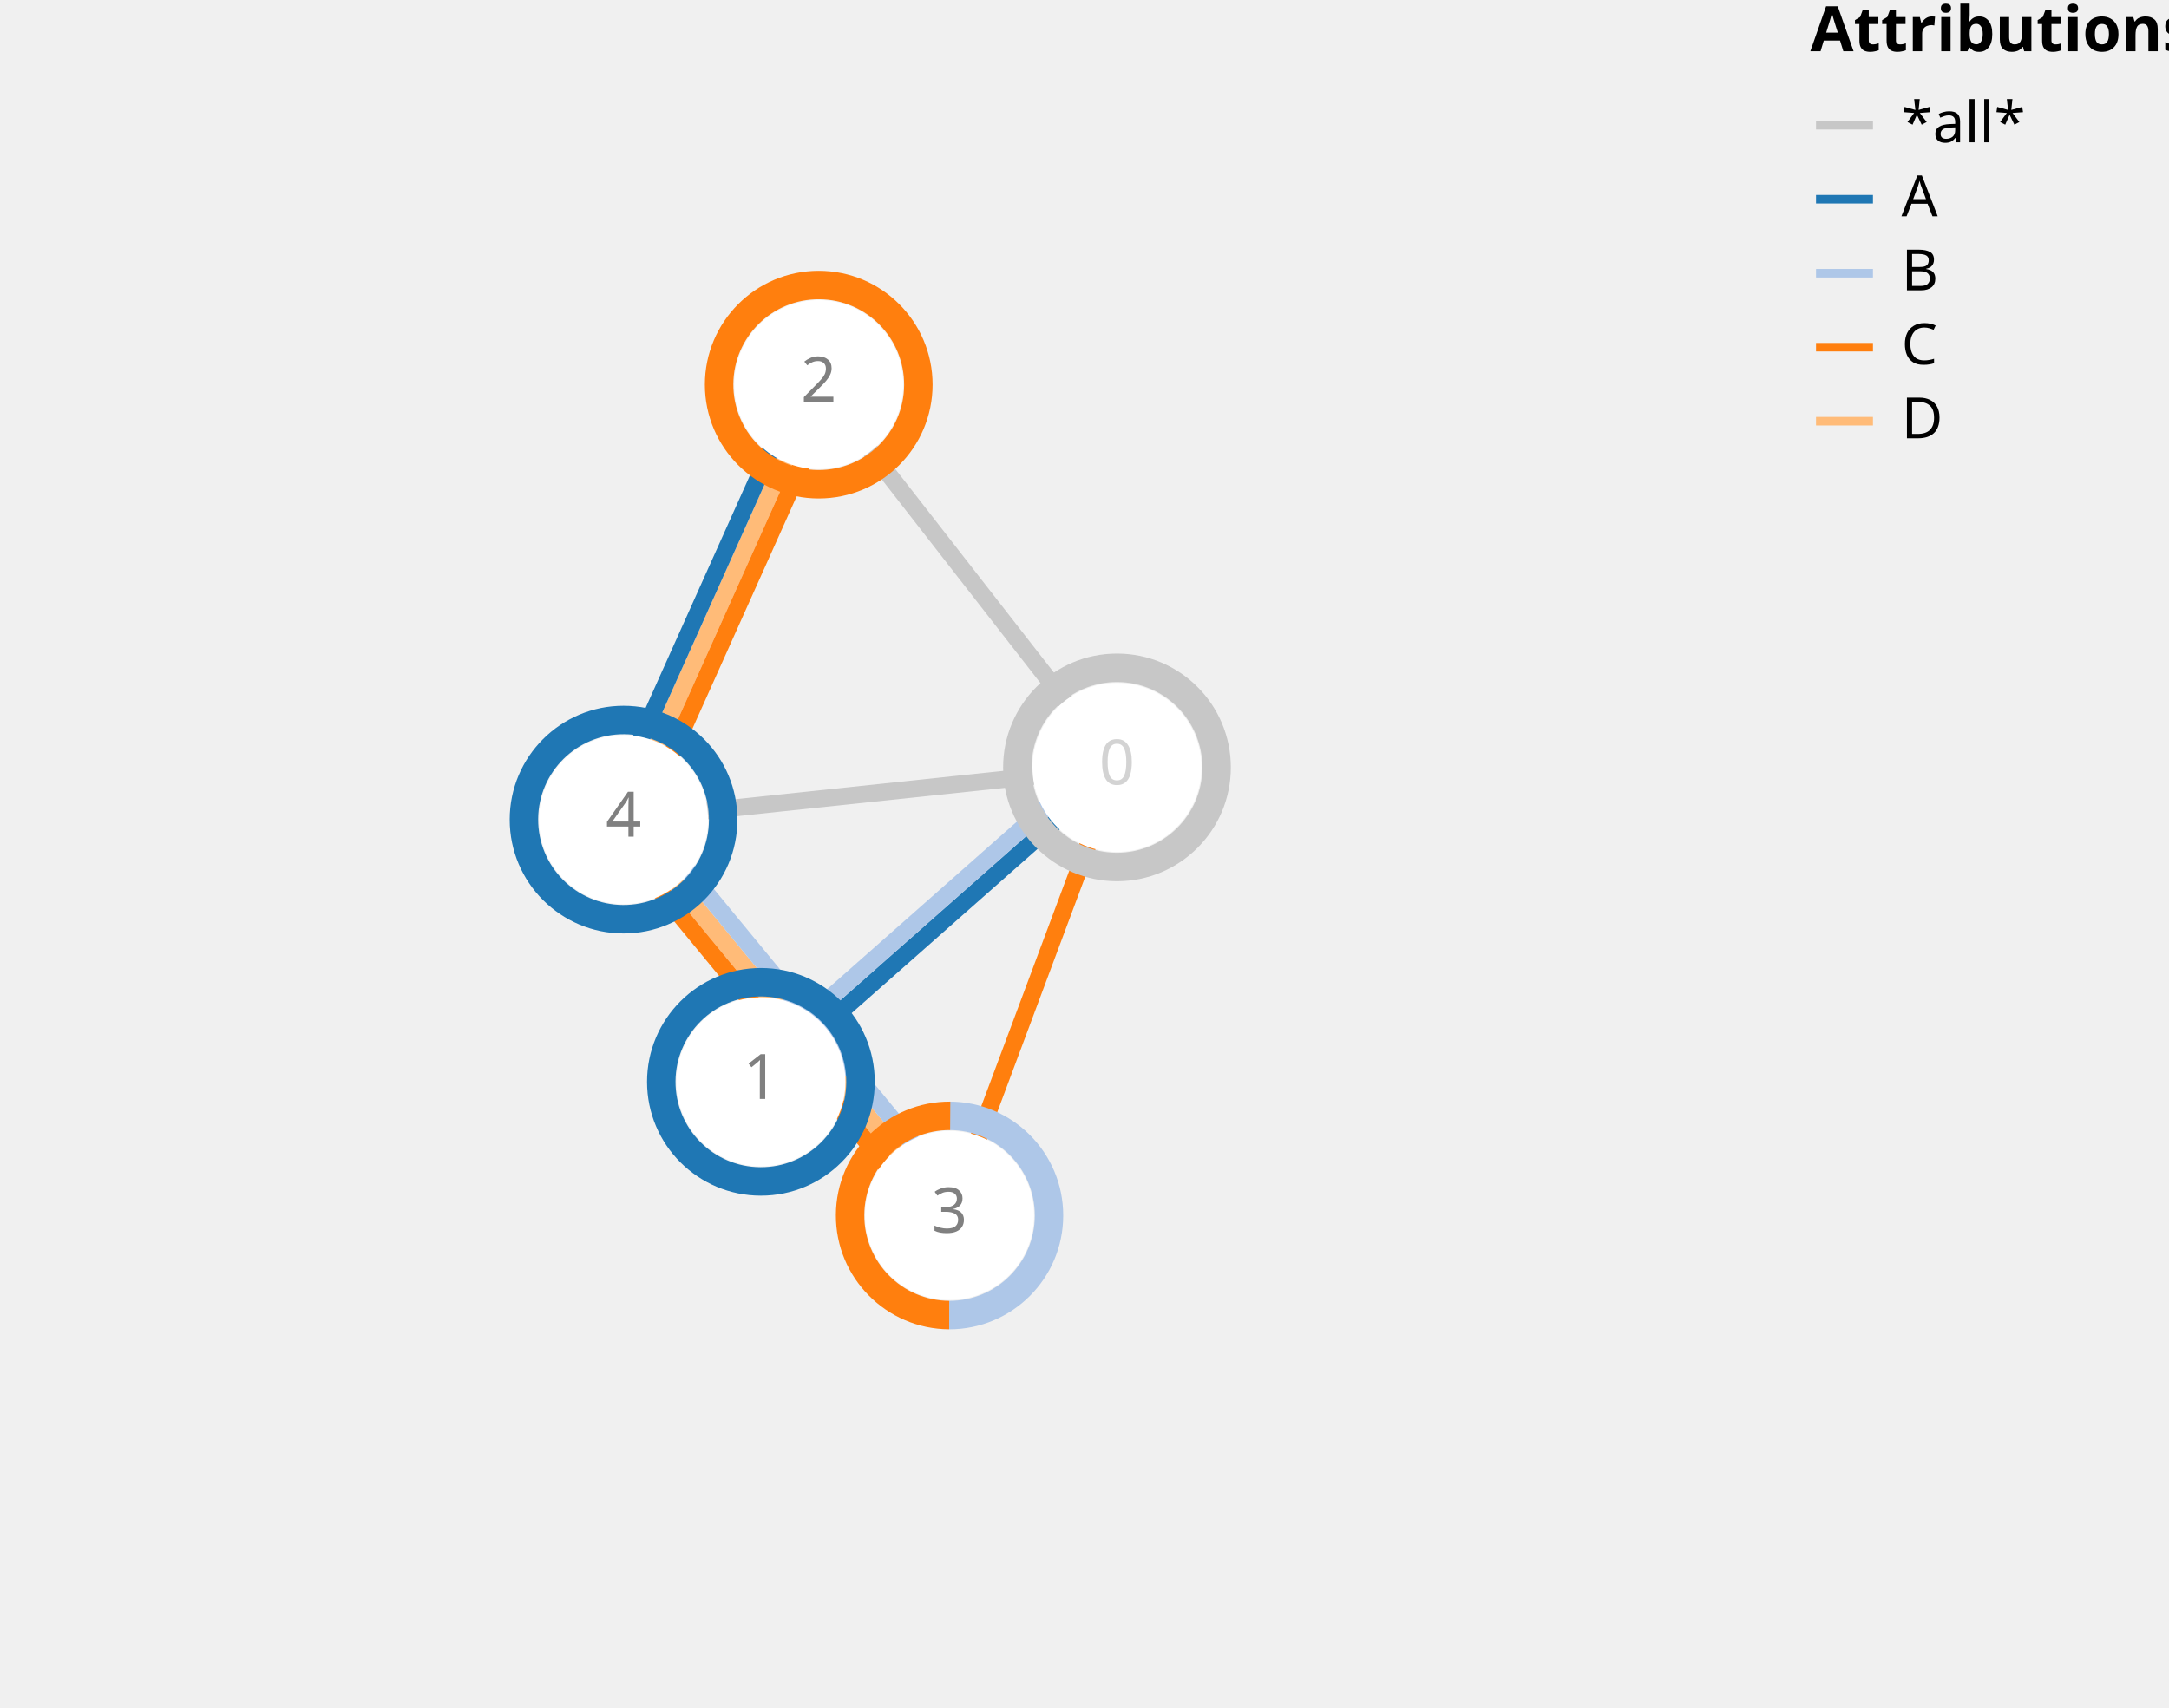
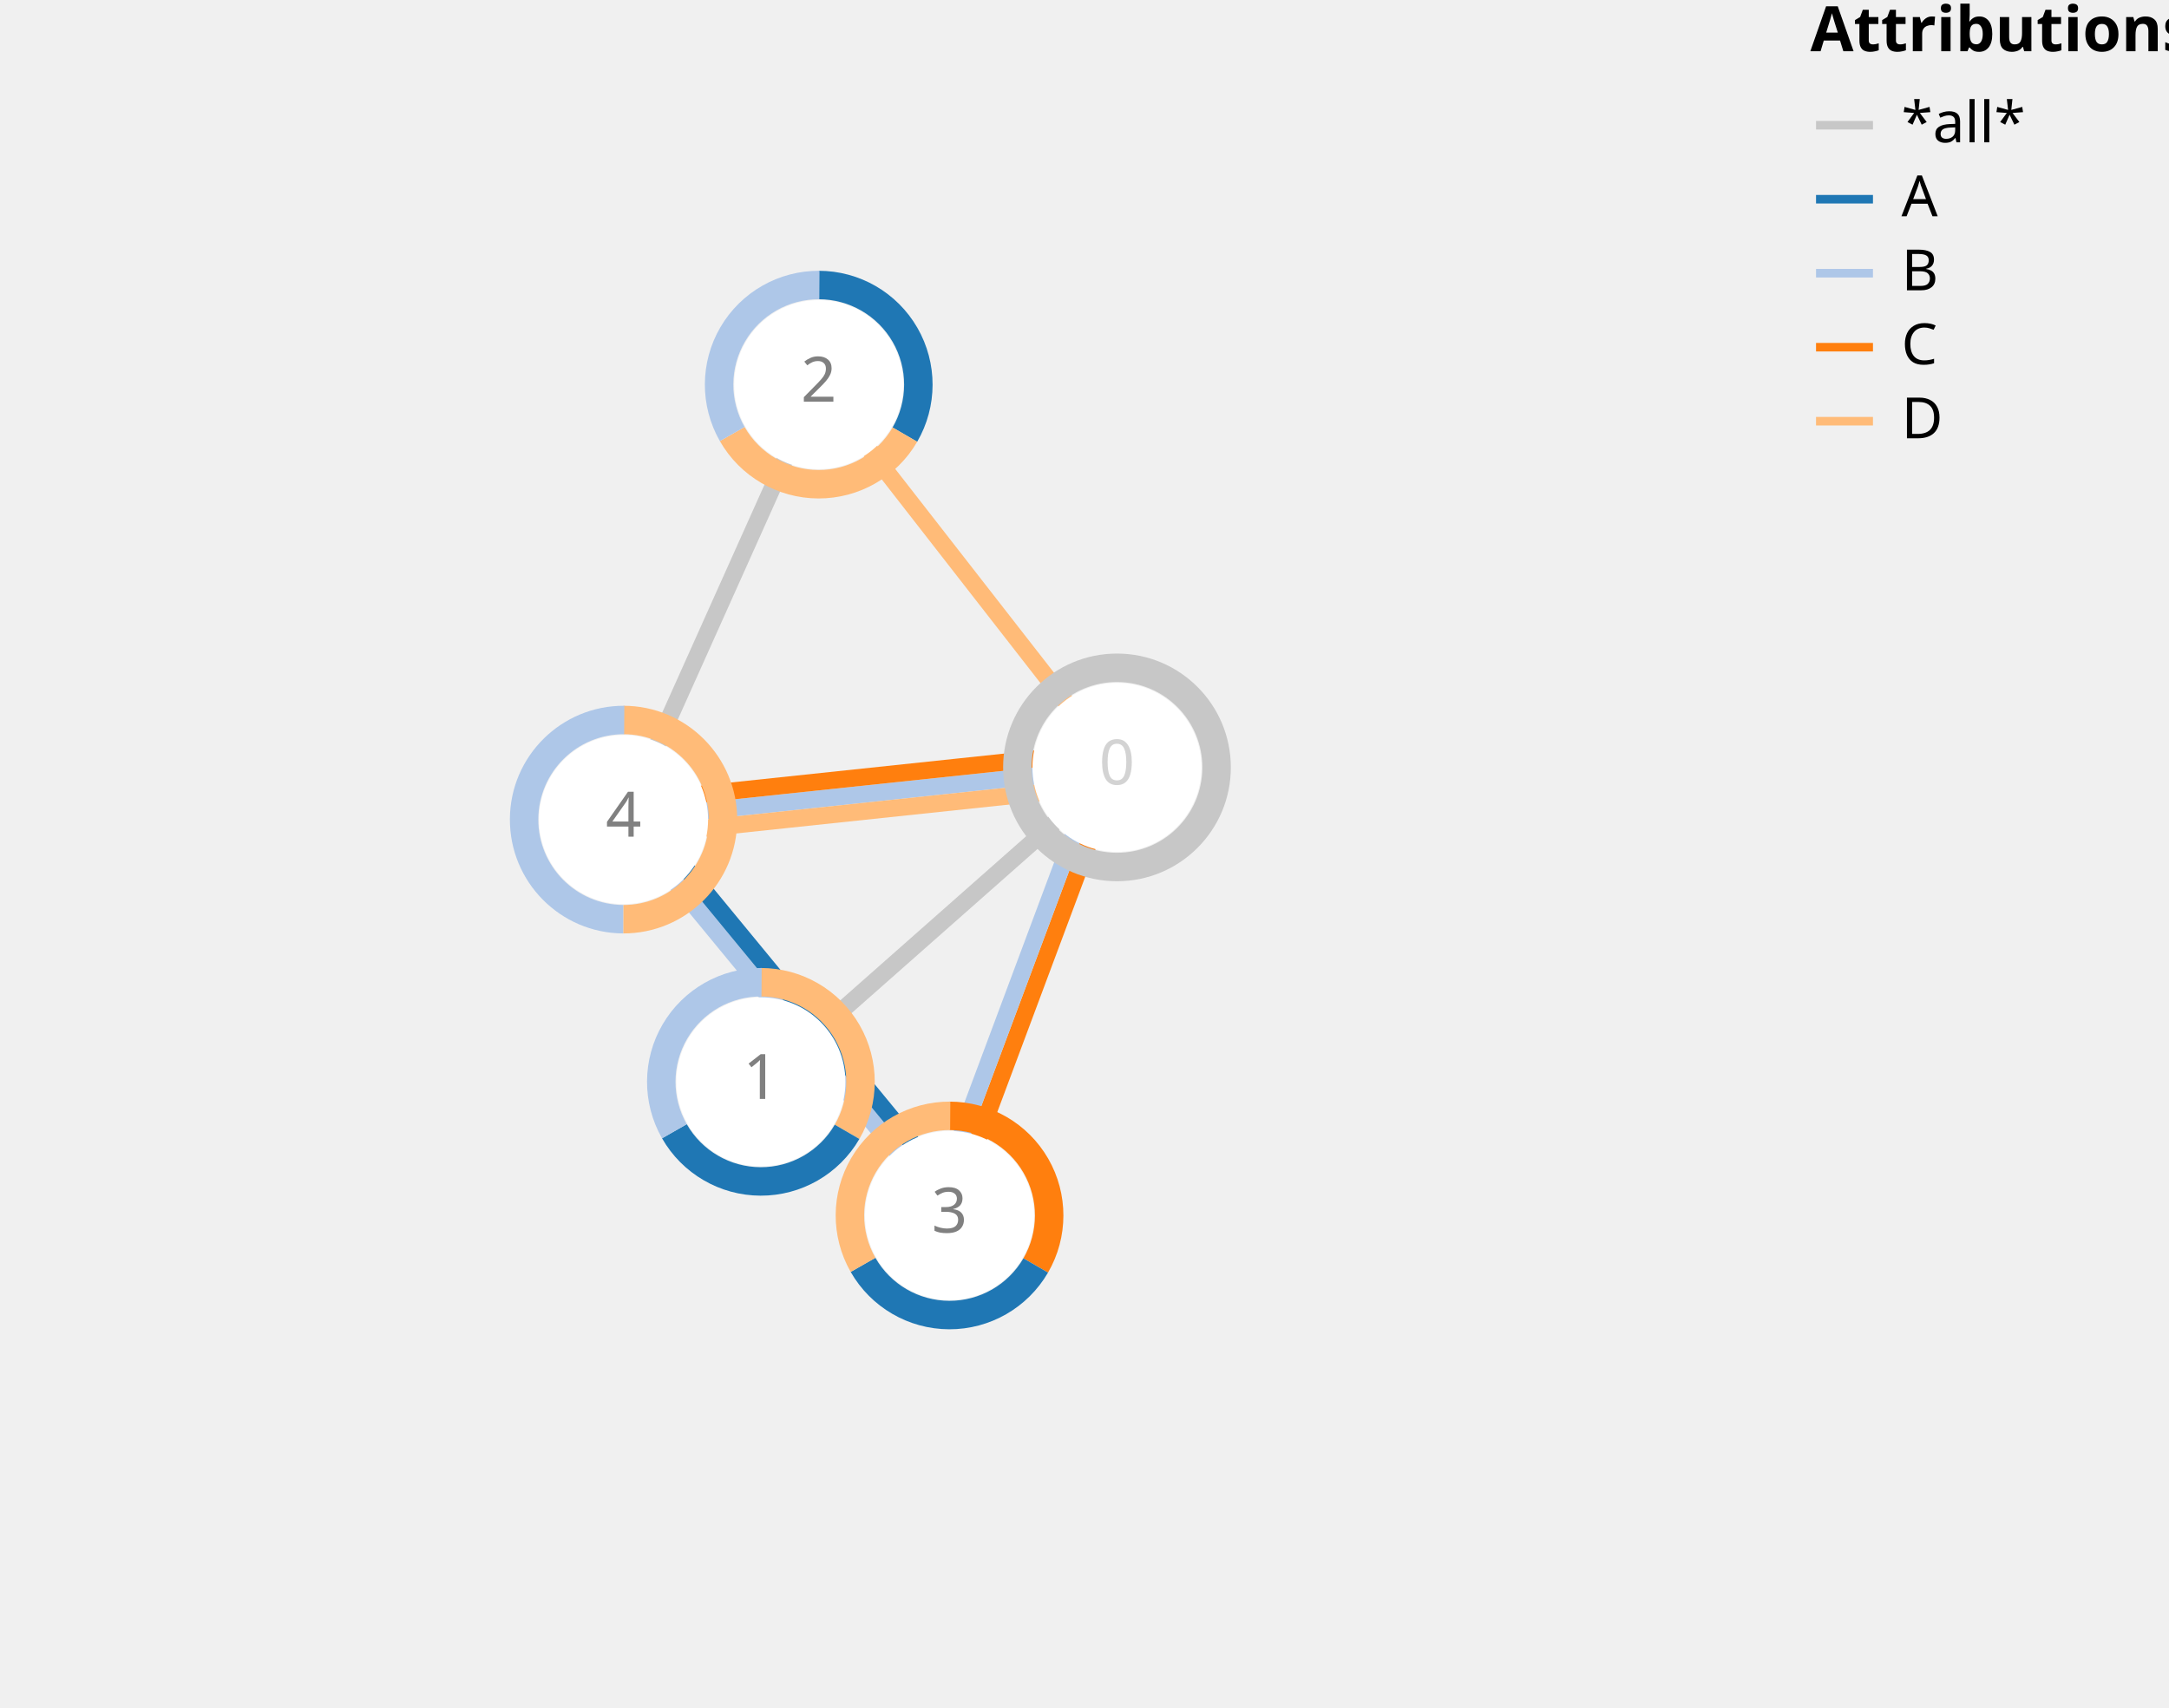
<svg xmlns="http://www.w3.org/2000/svg" version="1.1" class="marks" width="381" height="300" viewBox="0 0 381 300">
  <g fill="none" stroke-miterlimit="10" transform="translate(0,0)">
    <g class="mark-group role-frame root" role="graphics-object" aria-roledescription="group mark container">
      <g transform="translate(0,0)">
        <path class="background" aria-hidden="true" d="M0,0h300v300h-300Z" />
        <g>
          <g class="mark-group role-scope links" role="graphics-object" aria-roledescription="group mark container">
            <g transform="translate(0,0)">
              <path class="background" aria-hidden="true" d="M0,0h0v0h0Z" />
              <g>
                <g class="mark-rule role-mark lines" role="graphics-symbol" aria-roledescription="rule mark container">
-                   <line transform="translate(196.2041,134.8233)" x2="-62.546" y2="55.242" stroke="#1f77b4" stroke-width="3" />
-                   <line transform="translate(194.2181,132.5748)" x2="-62.546" y2="55.242" stroke="#aec7e8" stroke-width="3" />
-                   <line transform="translate(196.2041,134.8233)" x2="-52.389" y2="-67.249" stroke="#c7c7c7" stroke-width="3" />
+                   <line transform="translate(196.2041,134.8233)" x2="-62.546" y2="55.242" stroke="#c7c7c7" stroke-width="3" />
+                   <line transform="translate(196.2041,134.8233)" x2="-52.389" y2="-67.249" stroke="#ffbb78" stroke-width="3" />
                  <line transform="translate(196.2041,134.8233)" x2="-29.41" y2="78.717" stroke="#ff7f0e" stroke-width="3" />
-                   <line transform="translate(196.2041,134.8233)" x2="-86.672" y2="9.17" stroke="#c7c7c7" stroke-width="3" />
-                   <line transform="translate(143.8151,67.57408)" x2="-34.283" y2="76.42" stroke="#ffbb78" stroke-width="3" />
-                   <line transform="translate(141.0779,66.34614)" x2="-34.283" y2="76.42" stroke="#1f77b4" stroke-width="3" />
-                   <line transform="translate(146.5522,68.80203)" x2="-34.283" y2="76.42" stroke="#ff7f0e" stroke-width="3" />
-                   <line transform="translate(166.7941,213.5403)" x2="-57.262" y2="-69.547" stroke="#ffbb78" stroke-width="3" />
-                   <line transform="translate(169.1101,211.6334)" x2="-57.262" y2="-69.547" stroke="#aec7e8" stroke-width="3" />
-                   <line transform="translate(164.4781,215.4472)" x2="-57.262" y2="-69.547" stroke="#ff7f0e" stroke-width="3" />
+                   <line transform="translate(193.3938,133.7734)" x2="-29.41" y2="78.717" stroke="#aec7e8" stroke-width="3" />
+                   <line transform="translate(196.2041,134.8233)" x2="-86.672" y2="9.17" stroke="#aec7e8" stroke-width="3" />
+                   <line transform="translate(195.8884,131.84)" x2="-86.672" y2="9.17" stroke="#ff7f0e" stroke-width="3" />
+                   <line transform="translate(196.5197,137.8067)" x2="-86.672" y2="9.17" stroke="#ffbb78" stroke-width="3" />
+                   <line transform="translate(143.8151,67.57408)" x2="-34.283" y2="76.42" stroke="#c7c7c7" stroke-width="3" />
+                   <line transform="translate(166.7941,213.5403)" x2="-57.262" y2="-69.547" stroke="#aec7e8" stroke-width="3" />
+                   <line transform="translate(169.1101,211.6334)" x2="-57.262" y2="-69.547" stroke="#1f77b4" stroke-width="3" />
                </g>
              </g>
              <path class="foreground" aria-hidden="true" d="" display="none" />
            </g>
          </g>
          <g class="mark-group role-scope nodeHalos" role="graphics-object" aria-roledescription="group mark container">
            <g transform="translate(0,0)">
              <path class="background" aria-hidden="true" d="M0,0h0v0h0Z" />
              <g>
                <g class="mark-arc role-mark" role="graphics-symbol" aria-roledescription="arc mark container">
                  <path transform="translate(196.2041,134.8233)" d="M0,-20A20,20,0,1,1,0,20A20,20,0,1,1,0,-20M0.102,-15A15,15,0,1,0,-0.102,15A15,15,0,1,0,0.102,-15Z" fill="#c7c7c7" />
                </g>
              </g>
              <path class="foreground" aria-hidden="true" d="" display="none" />
            </g>
            <g transform="translate(0,0)">
              <path class="background" aria-hidden="true" d="M0,0h0v0h0Z" />
              <g>
                <g class="mark-arc role-mark" role="graphics-symbol" aria-roledescription="arc mark container">
-                   <path transform="translate(133.6578,190.0657)" d="M0,-20A20,20,0,1,1,0,20A20,20,0,1,1,0,-20M0.102,-15A15,15,0,1,0,-0.102,15A15,15,0,1,0,0.102,-15Z" fill="#1f77b4" />
+                   <path transform="translate(133.6578,190.0657)" d="M0,-20A20,20,0,0,1,17.298,10.039L12.973,7.529A15,15,0,0,0,0,-15Z" fill="#ffbb78" />
+                   <path transform="translate(133.6578,190.0657)" d="M17.298,10.039A20,20,0,0,1,-17.366,9.921L-13.024,7.441A15,15,0,0,0,12.973,7.529Z" fill="#1f77b4" />
+                   <path transform="translate(133.6578,190.0657)" d="M-17.366,9.921A20,20,0,0,1,0.136,-20L0.102,-15A15,15,0,0,0,-13.024,7.441Z" fill="#aec7e8" />
                </g>
              </g>
              <path class="foreground" aria-hidden="true" d="" display="none" />
            </g>
            <g transform="translate(0,0)">
              <path class="background" aria-hidden="true" d="M0,0h0v0h0Z" />
              <g>
                <g class="mark-arc role-mark" role="graphics-symbol" aria-roledescription="arc mark container">
-                   <path transform="translate(143.8151,67.57408)" d="M0,-20A20,20,0,1,1,0,20A20,20,0,1,1,0,-20M0.102,-15A15,15,0,1,0,-0.102,15A15,15,0,1,0,0.102,-15Z" fill="#ff7f0e" />
+                   <path transform="translate(143.8151,67.57408)" d="M0,-20A20,20,0,0,1,17.298,10.039L12.973,7.529A15,15,0,0,0,0,-15Z" fill="#1f77b4" />
+                   <path transform="translate(143.8151,67.57408)" d="M17.298,10.039A20,20,0,0,1,-17.366,9.921L-13.024,7.441A15,15,0,0,0,12.973,7.529Z" fill="#ffbb78" />
+                   <path transform="translate(143.8151,67.57408)" d="M-17.366,9.921A20,20,0,0,1,0.136,-20L0.102,-15A15,15,0,0,0,-13.024,7.441Z" fill="#aec7e8" />
                </g>
              </g>
              <path class="foreground" aria-hidden="true" d="" display="none" />
            </g>
            <g transform="translate(0,0)">
              <path class="background" aria-hidden="true" d="M0,0h0v0h0Z" />
              <g>
                <g class="mark-arc role-mark" role="graphics-symbol" aria-roledescription="arc mark container">
-                   <path transform="translate(166.7941,213.5403)" d="M0,-20A20,20,0,1,1,-0.068,20L-0.051,15A15,15,0,1,0,0,-15Z" fill="#aec7e8" />
-                   <path transform="translate(166.7941,213.5403)" d="M-0.068,20A20,20,0,1,1,0.136,-20L0.102,-15A15,15,0,1,0,-0.051,15Z" fill="#ff7f0e" />
+                   <path transform="translate(166.7941,213.5403)" d="M0,-20A20,20,0,0,1,17.298,10.039L12.973,7.529A15,15,0,0,0,0,-15Z" fill="#ff7f0e" />
+                   <path transform="translate(166.7941,213.5403)" d="M17.298,10.039A20,20,0,0,1,-17.366,9.921L-13.024,7.441A15,15,0,0,0,12.973,7.529Z" fill="#1f77b4" />
+                   <path transform="translate(166.7941,213.5403)" d="M-17.366,9.921A20,20,0,0,1,0.136,-20L0.102,-15A15,15,0,0,0,-13.024,7.441Z" fill="#ffbb78" />
                </g>
              </g>
              <path class="foreground" aria-hidden="true" d="" display="none" />
            </g>
            <g transform="translate(0,0)">
              <path class="background" aria-hidden="true" d="M0,0h0v0h0Z" />
              <g>
                <g class="mark-arc role-mark" role="graphics-symbol" aria-roledescription="arc mark container">
-                   <path transform="translate(109.532,143.9938)" d="M0,-20A20,20,0,1,1,0,20A20,20,0,1,1,0,-20M0.102,-15A15,15,0,1,0,-0.102,15A15,15,0,1,0,0.102,-15Z" fill="#1f77b4" />
+                   <path transform="translate(109.532,143.9938)" d="M0,-20A20,20,0,1,1,-0.068,20L-0.051,15A15,15,0,1,0,0,-15Z" fill="#ffbb78" />
+                   <path transform="translate(109.532,143.9938)" d="M-0.068,20A20,20,0,1,1,0.136,-20L0.102,-15A15,15,0,1,0,-0.051,15Z" fill="#aec7e8" />
                </g>
              </g>
              <path class="foreground" aria-hidden="true" d="" display="none" />
            </g>
          </g>
          <g class="mark-group role-legend" role="graphics-symbol" aria-roledescription="legend" aria-label="Symbol legend titled 'Attributions' for stroke color with 5 values: *all*, A, B, C, D">
            <g transform="translate(318,0)">
              <path class="background" aria-hidden="true" d="M0,0h63v79h-63Z" pointer-events="none" />
              <g>
                <g class="mark-group role-legend-entry">
                  <g transform="translate(0,16)">
                    <path class="background" aria-hidden="true" d="M0,0h0v0h0Z" pointer-events="none" />
                    <g>
                      <g class="mark-group role-scope" role="graphics-object" aria-roledescription="group mark container">
                        <g transform="translate(0,0)">
                          <path class="background" aria-hidden="true" d="M0,0h33.788v11h-33.788Z" pointer-events="none" opacity="1" />
                          <g>
                            <g class="mark-symbol role-legend-symbol" pointer-events="none">
                              <path transform="translate(6,6)" d="M-5,0L5,0" stroke="#c7c7c7" stroke-width="1.5" opacity="1" />
                            </g>
                            <g class="mark-text role-legend-label" pointer-events="none">
                              <text text-anchor="start" transform="translate(16,9)" font-family="sans-serif" font-size="10px" fill="#000" opacity="1">*all*</text>
                            </g>
                          </g>
                          <path class="foreground" aria-hidden="true" d="" pointer-events="none" display="none" />
                        </g>
                        <g transform="translate(0,13)">
                          <path class="background" aria-hidden="true" d="M0,0h33.788v11h-33.788Z" pointer-events="none" opacity="1" />
                          <g>
                            <g class="mark-symbol role-legend-symbol" pointer-events="none">
                              <path transform="translate(6,6)" d="M-5,0L5,0" stroke="#1f77b4" stroke-width="1.5" opacity="1" />
                            </g>
                            <g class="mark-text role-legend-label" pointer-events="none">
                              <text text-anchor="start" transform="translate(16,9)" font-family="sans-serif" font-size="10px" fill="#000" opacity="1">A</text>
                            </g>
                          </g>
                          <path class="foreground" aria-hidden="true" d="" pointer-events="none" display="none" />
                        </g>
                        <g transform="translate(0,26)">
                          <path class="background" aria-hidden="true" d="M0,0h33.788v11h-33.788Z" pointer-events="none" opacity="1" />
                          <g>
                            <g class="mark-symbol role-legend-symbol" pointer-events="none">
                              <path transform="translate(6,6)" d="M-5,0L5,0" stroke="#aec7e8" stroke-width="1.5" opacity="1" />
                            </g>
                            <g class="mark-text role-legend-label" pointer-events="none">
                              <text text-anchor="start" transform="translate(16,9)" font-family="sans-serif" font-size="10px" fill="#000" opacity="1">B</text>
                            </g>
                          </g>
                          <path class="foreground" aria-hidden="true" d="" pointer-events="none" display="none" />
                        </g>
                        <g transform="translate(0,39)">
                          <path class="background" aria-hidden="true" d="M0,0h33.788v11h-33.788Z" pointer-events="none" opacity="1" />
                          <g>
                            <g class="mark-symbol role-legend-symbol" pointer-events="none">
                              <path transform="translate(6,6)" d="M-5,0L5,0" stroke="#ff7f0e" stroke-width="1.5" opacity="1" />
                            </g>
                            <g class="mark-text role-legend-label" pointer-events="none">
                              <text text-anchor="start" transform="translate(16,9)" font-family="sans-serif" font-size="10px" fill="#000" opacity="1">C</text>
                            </g>
                          </g>
                          <path class="foreground" aria-hidden="true" d="" pointer-events="none" display="none" />
                        </g>
                        <g transform="translate(0,52)">
                          <path class="background" aria-hidden="true" d="M0,0h33.788v11h-33.788Z" pointer-events="none" opacity="1" />
                          <g>
                            <g class="mark-symbol role-legend-symbol" pointer-events="none">
                              <path transform="translate(6,6)" d="M-5,0L5,0" stroke="#ffbb78" stroke-width="1.5" opacity="1" />
                            </g>
                            <g class="mark-text role-legend-label" pointer-events="none">
                              <text text-anchor="start" transform="translate(16,9)" font-family="sans-serif" font-size="10px" fill="#000" opacity="1">D</text>
                            </g>
                          </g>
                          <path class="foreground" aria-hidden="true" d="" pointer-events="none" display="none" />
                        </g>
                      </g>
                    </g>
                    <path class="foreground" aria-hidden="true" d="" pointer-events="none" display="none" />
                  </g>
                </g>
                <g class="mark-text role-legend-title" pointer-events="none">
                  <text text-anchor="start" transform="translate(0,9)" font-family="sans-serif" font-size="11px" font-weight="bold" fill="#000" opacity="1">Attributions</text>
                </g>
              </g>
              <path class="foreground" aria-hidden="true" d="" pointer-events="none" display="none" />
            </g>
          </g>
          <g class="mark-symbol role-mark nodes" role="graphics-symbol" aria-roledescription="symbol mark container">
            <path transform="translate(196.2041,134.8233)" d="M14.849,0A14.849,14.849,0,1,1,-14.849,0A14.849,14.849,0,1,1,14.849,0" fill="white" />
            <path transform="translate(133.6578,190.0657)" d="M14.849,0A14.849,14.849,0,1,1,-14.849,0A14.849,14.849,0,1,1,14.849,0" fill="white" />
            <path transform="translate(143.8151,67.57408)" d="M14.849,0A14.849,14.849,0,1,1,-14.849,0A14.849,14.849,0,1,1,14.849,0" fill="white" />
            <path transform="translate(166.7941,213.5403)" d="M14.849,0A14.849,14.849,0,1,1,-14.849,0A14.849,14.849,0,1,1,14.849,0" fill="white" />
            <path transform="translate(109.532,143.9938)" d="M14.849,0A14.849,14.849,0,1,1,-14.849,0A14.849,14.849,0,1,1,14.849,0" fill="white" />
          </g>
          <g class="mark-text role-mark labels" role="graphics-object" aria-roledescription="text mark container" pointer-events="none">
            <text text-anchor="middle" transform="translate(196.2041,137.8233)" font-family="sans-serif" font-size="11px" fill="lightgray">0</text>
            <text text-anchor="middle" transform="translate(133.6578,193.0657)" font-family="sans-serif" font-size="11px" fill="gray">1</text>
            <text text-anchor="middle" transform="translate(143.8151,70.57408)" font-family="sans-serif" font-size="11px" fill="gray">2</text>
            <text text-anchor="middle" transform="translate(166.7941,216.5403)" font-family="sans-serif" font-size="11px" fill="gray">3</text>
            <text text-anchor="middle" transform="translate(109.532,146.9938)" font-family="sans-serif" font-size="11px" fill="gray">4</text>
          </g>
        </g>
        <path class="foreground" aria-hidden="true" d="" display="none" />
      </g>
    </g>
  </g>
</svg>
